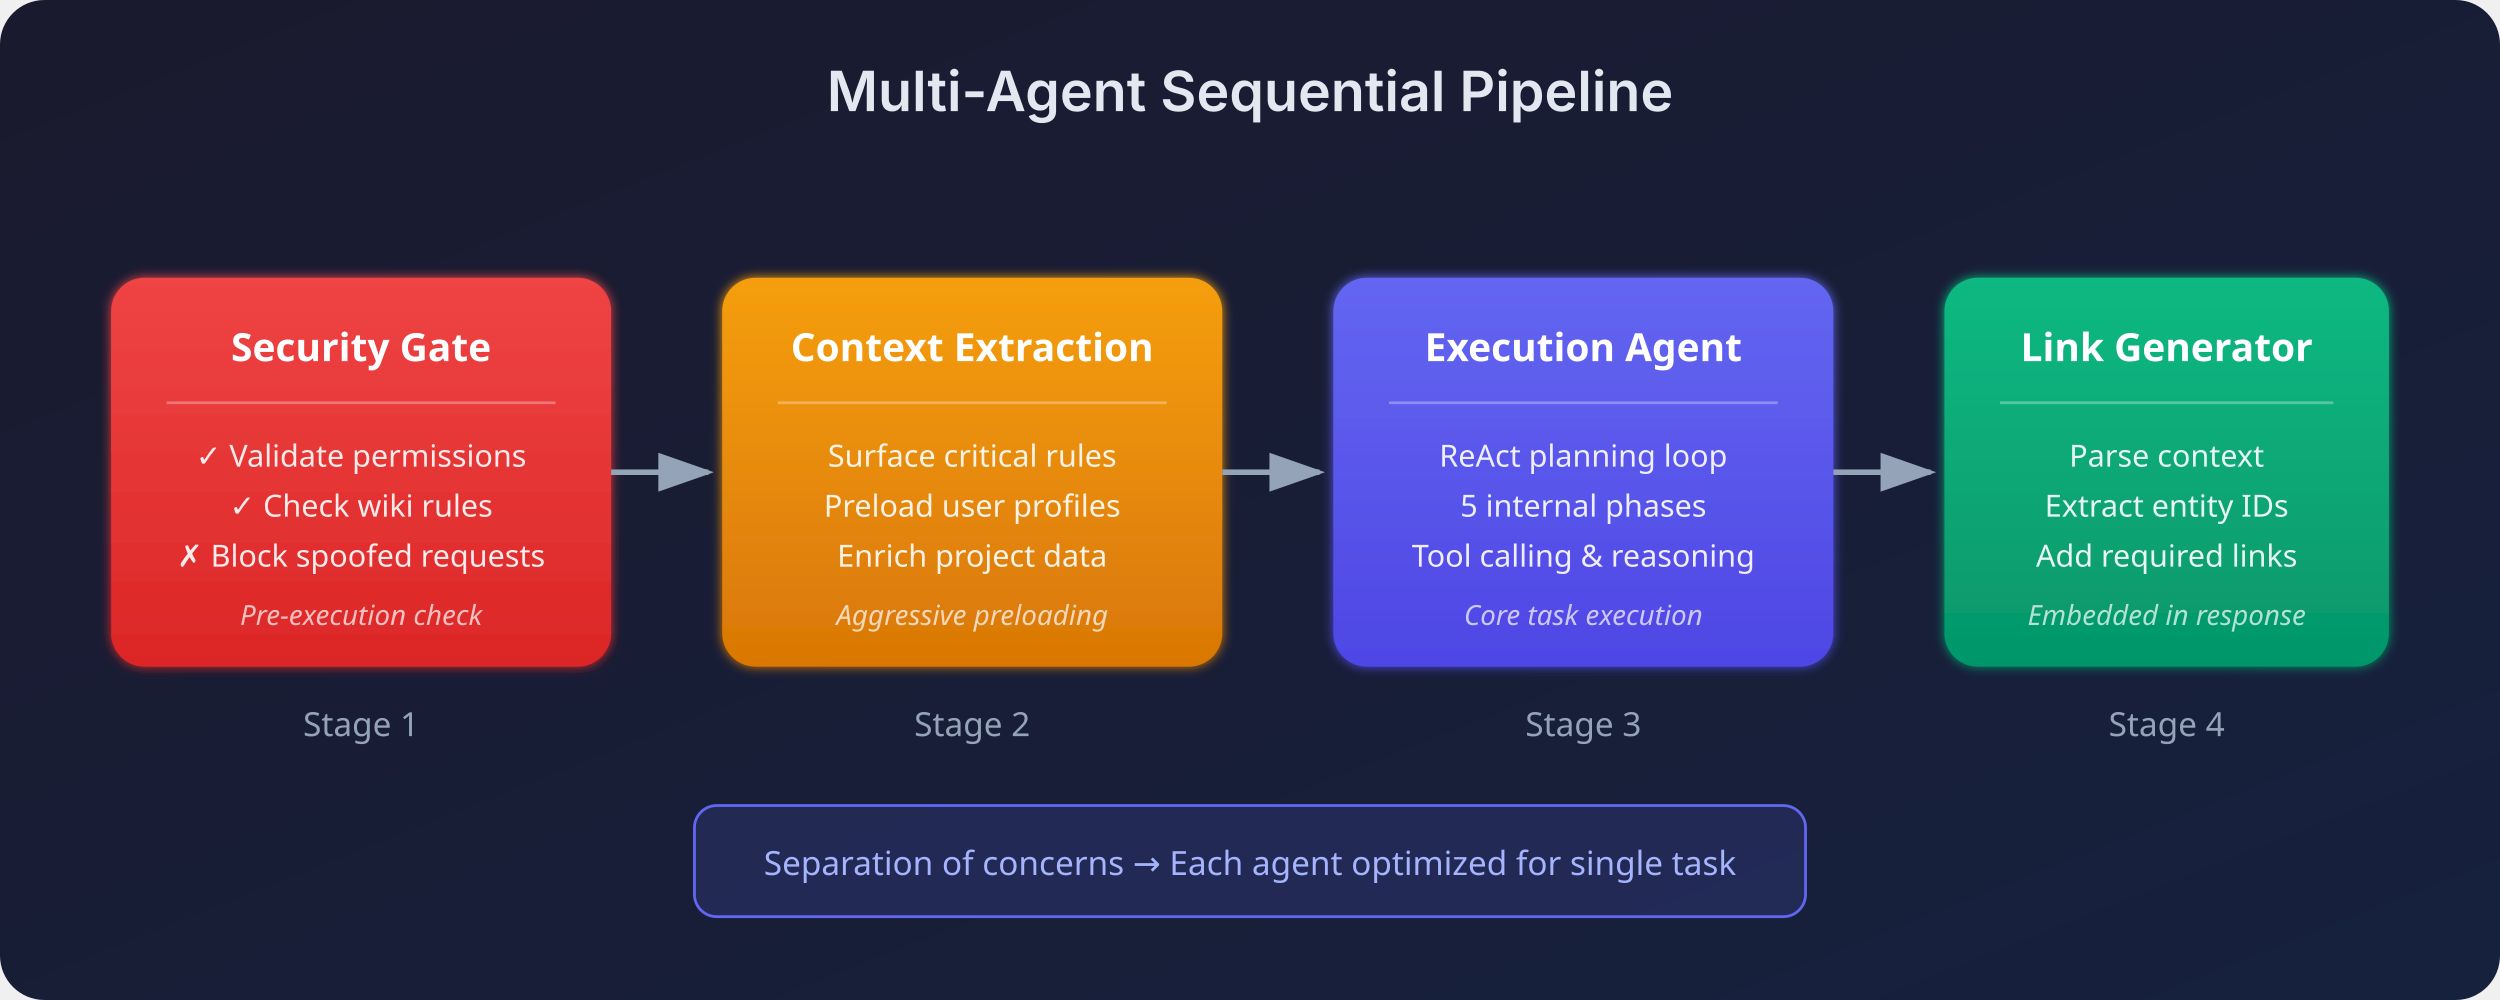
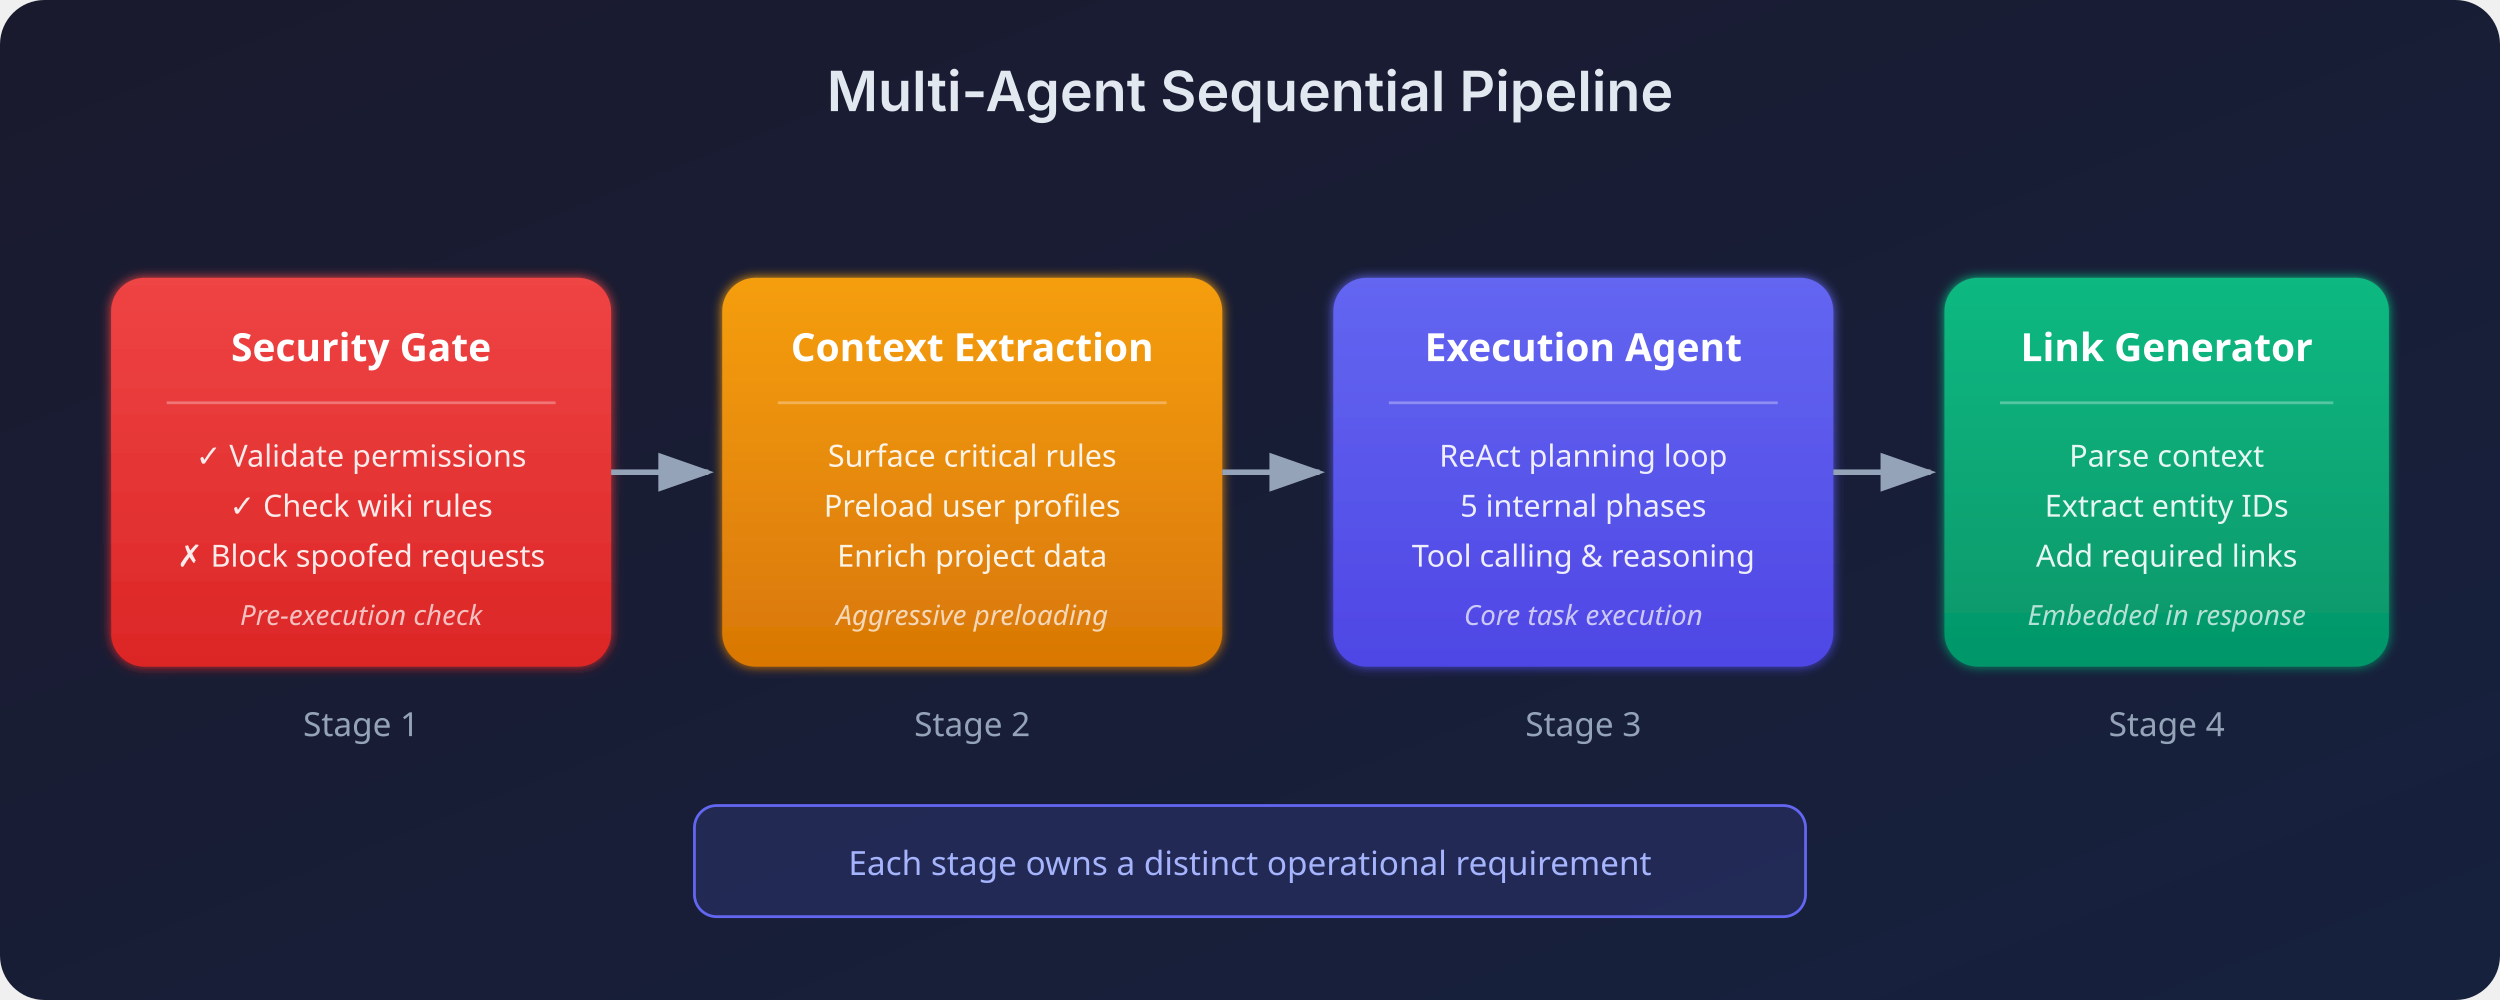
<svg xmlns="http://www.w3.org/2000/svg" viewBox="0 0 900 360" role="img" aria-label="Multi-Agent Sequential Pipeline">
  <defs>
    <linearGradient id="bgGrad2" x1="0%" y1="0%" x2="100%" y2="100%">
      <stop offset="0%" style="stop-color:#1a1a2e;stop-opacity:1" />
      <stop offset="100%" style="stop-color:#16213e;stop-opacity:1" />
    </linearGradient>
    <linearGradient id="securityGrad" x1="0%" y1="0%" x2="0%" y2="100%">
      <stop offset="0%" style="stop-color:#ef4444;stop-opacity:1" />
      <stop offset="100%" style="stop-color:#dc2626;stop-opacity:1" />
    </linearGradient>
    <linearGradient id="contextGrad" x1="0%" y1="0%" x2="0%" y2="100%">
      <stop offset="0%" style="stop-color:#f59e0b;stop-opacity:1" />
      <stop offset="100%" style="stop-color:#d97706;stop-opacity:1" />
    </linearGradient>
    <linearGradient id="execGrad" x1="0%" y1="0%" x2="0%" y2="100%">
      <stop offset="0%" style="stop-color:#6366f1;stop-opacity:1" />
      <stop offset="100%" style="stop-color:#4f46e5;stop-opacity:1" />
    </linearGradient>
    <linearGradient id="linkGrad" x1="0%" y1="0%" x2="0%" y2="100%">
      <stop offset="0%" style="stop-color:#10b981;stop-opacity:1" />
      <stop offset="100%" style="stop-color:#059669;stop-opacity:1" />
    </linearGradient>
    <filter id="glow2" x="-20%" y="-20%" width="140%" height="140%">
      <feGaussianBlur stdDeviation="2" result="coloredBlur" />
      <feMerge>
        <feMergeNode in="coloredBlur" />
        <feMergeNode in="SourceGraphic" />
      </feMerge>
    </filter>
    <marker id="arrow2" markerWidth="10" markerHeight="7" refX="9" refY="3.5" orient="auto">
      <polygon points="0 0, 10 3.5, 0 7" fill="#94a3b8" />
    </marker>
  </defs>
  <rect width="900" height="360" fill="url(#bgGrad2)" rx="16" />
  <text x="450" y="40" text-anchor="middle" fill="#e2e8f0" font-family="system-ui, -apple-system, sans-serif" font-size="20" font-weight="600">Multi-Agent Sequential Pipeline</text>
  <rect x="40" y="100" width="180" height="140" rx="12" fill="url(#securityGrad)" filter="url(#glow2)" />
  <text x="130" y="130" text-anchor="middle" fill="white" font-family="system-ui, sans-serif" font-size="14" font-weight="600">Security Gate</text>
  <line x1="60" y1="145" x2="200" y2="145" stroke="rgba(255,255,255,0.3)" stroke-width="1" />
  <text x="130" y="168" text-anchor="middle" fill="rgba(255,255,255,0.9)" font-family="system-ui, sans-serif" font-size="11">✓ Validate permissions</text>
  <text x="130" y="186" text-anchor="middle" fill="rgba(255,255,255,0.9)" font-family="system-ui, sans-serif" font-size="11">✓ Check wiki rules</text>
  <text x="130" y="204" text-anchor="middle" fill="rgba(255,255,255,0.9)" font-family="system-ui, sans-serif" font-size="11">✗ Block spoofed requests</text>
  <text x="130" y="225" text-anchor="middle" fill="rgba(255,255,255,0.7)" font-family="system-ui, sans-serif" font-size="10" font-style="italic">Pre-execution check</text>
  <rect x="260" y="100" width="180" height="140" rx="12" fill="url(#contextGrad)" filter="url(#glow2)" />
  <text x="350" y="130" text-anchor="middle" fill="white" font-family="system-ui, sans-serif" font-size="14" font-weight="600">Context Extraction</text>
  <line x1="280" y1="145" x2="420" y2="145" stroke="rgba(255,255,255,0.3)" stroke-width="1" />
  <text x="350" y="168" text-anchor="middle" fill="rgba(255,255,255,0.9)" font-family="system-ui, sans-serif" font-size="11">Surface critical rules</text>
  <text x="350" y="186" text-anchor="middle" fill="rgba(255,255,255,0.9)" font-family="system-ui, sans-serif" font-size="11">Preload user profiles</text>
  <text x="350" y="204" text-anchor="middle" fill="rgba(255,255,255,0.9)" font-family="system-ui, sans-serif" font-size="11">Enrich project data</text>
  <text x="350" y="225" text-anchor="middle" fill="rgba(255,255,255,0.7)" font-family="system-ui, sans-serif" font-size="10" font-style="italic">Aggressive preloading</text>
  <rect x="480" y="100" width="180" height="140" rx="12" fill="url(#execGrad)" filter="url(#glow2)" />
  <text x="570" y="130" text-anchor="middle" fill="white" font-family="system-ui, sans-serif" font-size="14" font-weight="600">Execution Agent</text>
  <line x1="500" y1="145" x2="640" y2="145" stroke="rgba(255,255,255,0.3)" stroke-width="1" />
  <text x="570" y="168" text-anchor="middle" fill="rgba(255,255,255,0.9)" font-family="system-ui, sans-serif" font-size="11">ReAct planning loop</text>
  <text x="570" y="186" text-anchor="middle" fill="rgba(255,255,255,0.9)" font-family="system-ui, sans-serif" font-size="11">5 internal phases</text>
  <text x="570" y="204" text-anchor="middle" fill="rgba(255,255,255,0.9)" font-family="system-ui, sans-serif" font-size="11">Tool calling &amp; reasoning</text>
  <text x="570" y="225" text-anchor="middle" fill="rgba(255,255,255,0.7)" font-family="system-ui, sans-serif" font-size="10" font-style="italic">Core task execution</text>
  <rect x="700" y="100" width="160" height="140" rx="12" fill="url(#linkGrad)" filter="url(#glow2)" />
  <text x="780" y="130" text-anchor="middle" fill="white" font-family="system-ui, sans-serif" font-size="14" font-weight="600">Link Generator</text>
  <line x1="720" y1="145" x2="840" y2="145" stroke="rgba(255,255,255,0.3)" stroke-width="1" />
  <text x="780" y="168" text-anchor="middle" fill="rgba(255,255,255,0.9)" font-family="system-ui, sans-serif" font-size="11">Parse context</text>
  <text x="780" y="186" text-anchor="middle" fill="rgba(255,255,255,0.9)" font-family="system-ui, sans-serif" font-size="11">Extract entity IDs</text>
  <text x="780" y="204" text-anchor="middle" fill="rgba(255,255,255,0.9)" font-family="system-ui, sans-serif" font-size="11">Add required links</text>
  <text x="780" y="225" text-anchor="middle" fill="rgba(255,255,255,0.7)" font-family="system-ui, sans-serif" font-size="10" font-style="italic">Embedded in response</text>
  <line x1="220" y1="170" x2="255" y2="170" stroke="#94a3b8" stroke-width="2" marker-end="url(#arrow2)" />
  <line x1="440" y1="170" x2="475" y2="170" stroke="#94a3b8" stroke-width="2" marker-end="url(#arrow2)" />
  <line x1="660" y1="170" x2="695" y2="170" stroke="#94a3b8" stroke-width="2" marker-end="url(#arrow2)" />
  <text x="130" y="265" text-anchor="middle" fill="#94a3b8" font-family="system-ui, sans-serif" font-size="12" font-weight="500">Stage 1</text>
  <text x="350" y="265" text-anchor="middle" fill="#94a3b8" font-family="system-ui, sans-serif" font-size="12" font-weight="500">Stage 2</text>
  <text x="570" y="265" text-anchor="middle" fill="#94a3b8" font-family="system-ui, sans-serif" font-size="12" font-weight="500">Stage 3</text>
  <text x="780" y="265" text-anchor="middle" fill="#94a3b8" font-family="system-ui, sans-serif" font-size="12" font-weight="500">Stage 4</text>
  <rect x="250" y="290" width="400" height="40" rx="8" fill="rgba(99, 102, 241, 0.15)" stroke="#6366f1" stroke-width="1" />
-   <text x="450" y="315" text-anchor="middle" fill="#a5b4fc" font-family="system-ui, sans-serif" font-size="12">Separation of concerns → Each agent optimized for single task</text>
+   <text x="450" y="315" text-anchor="middle" fill="#a5b4fc" font-family="system-ui, sans-serif" font-size="12">Each stage owns a distinct operational requirement</text>
</svg>
